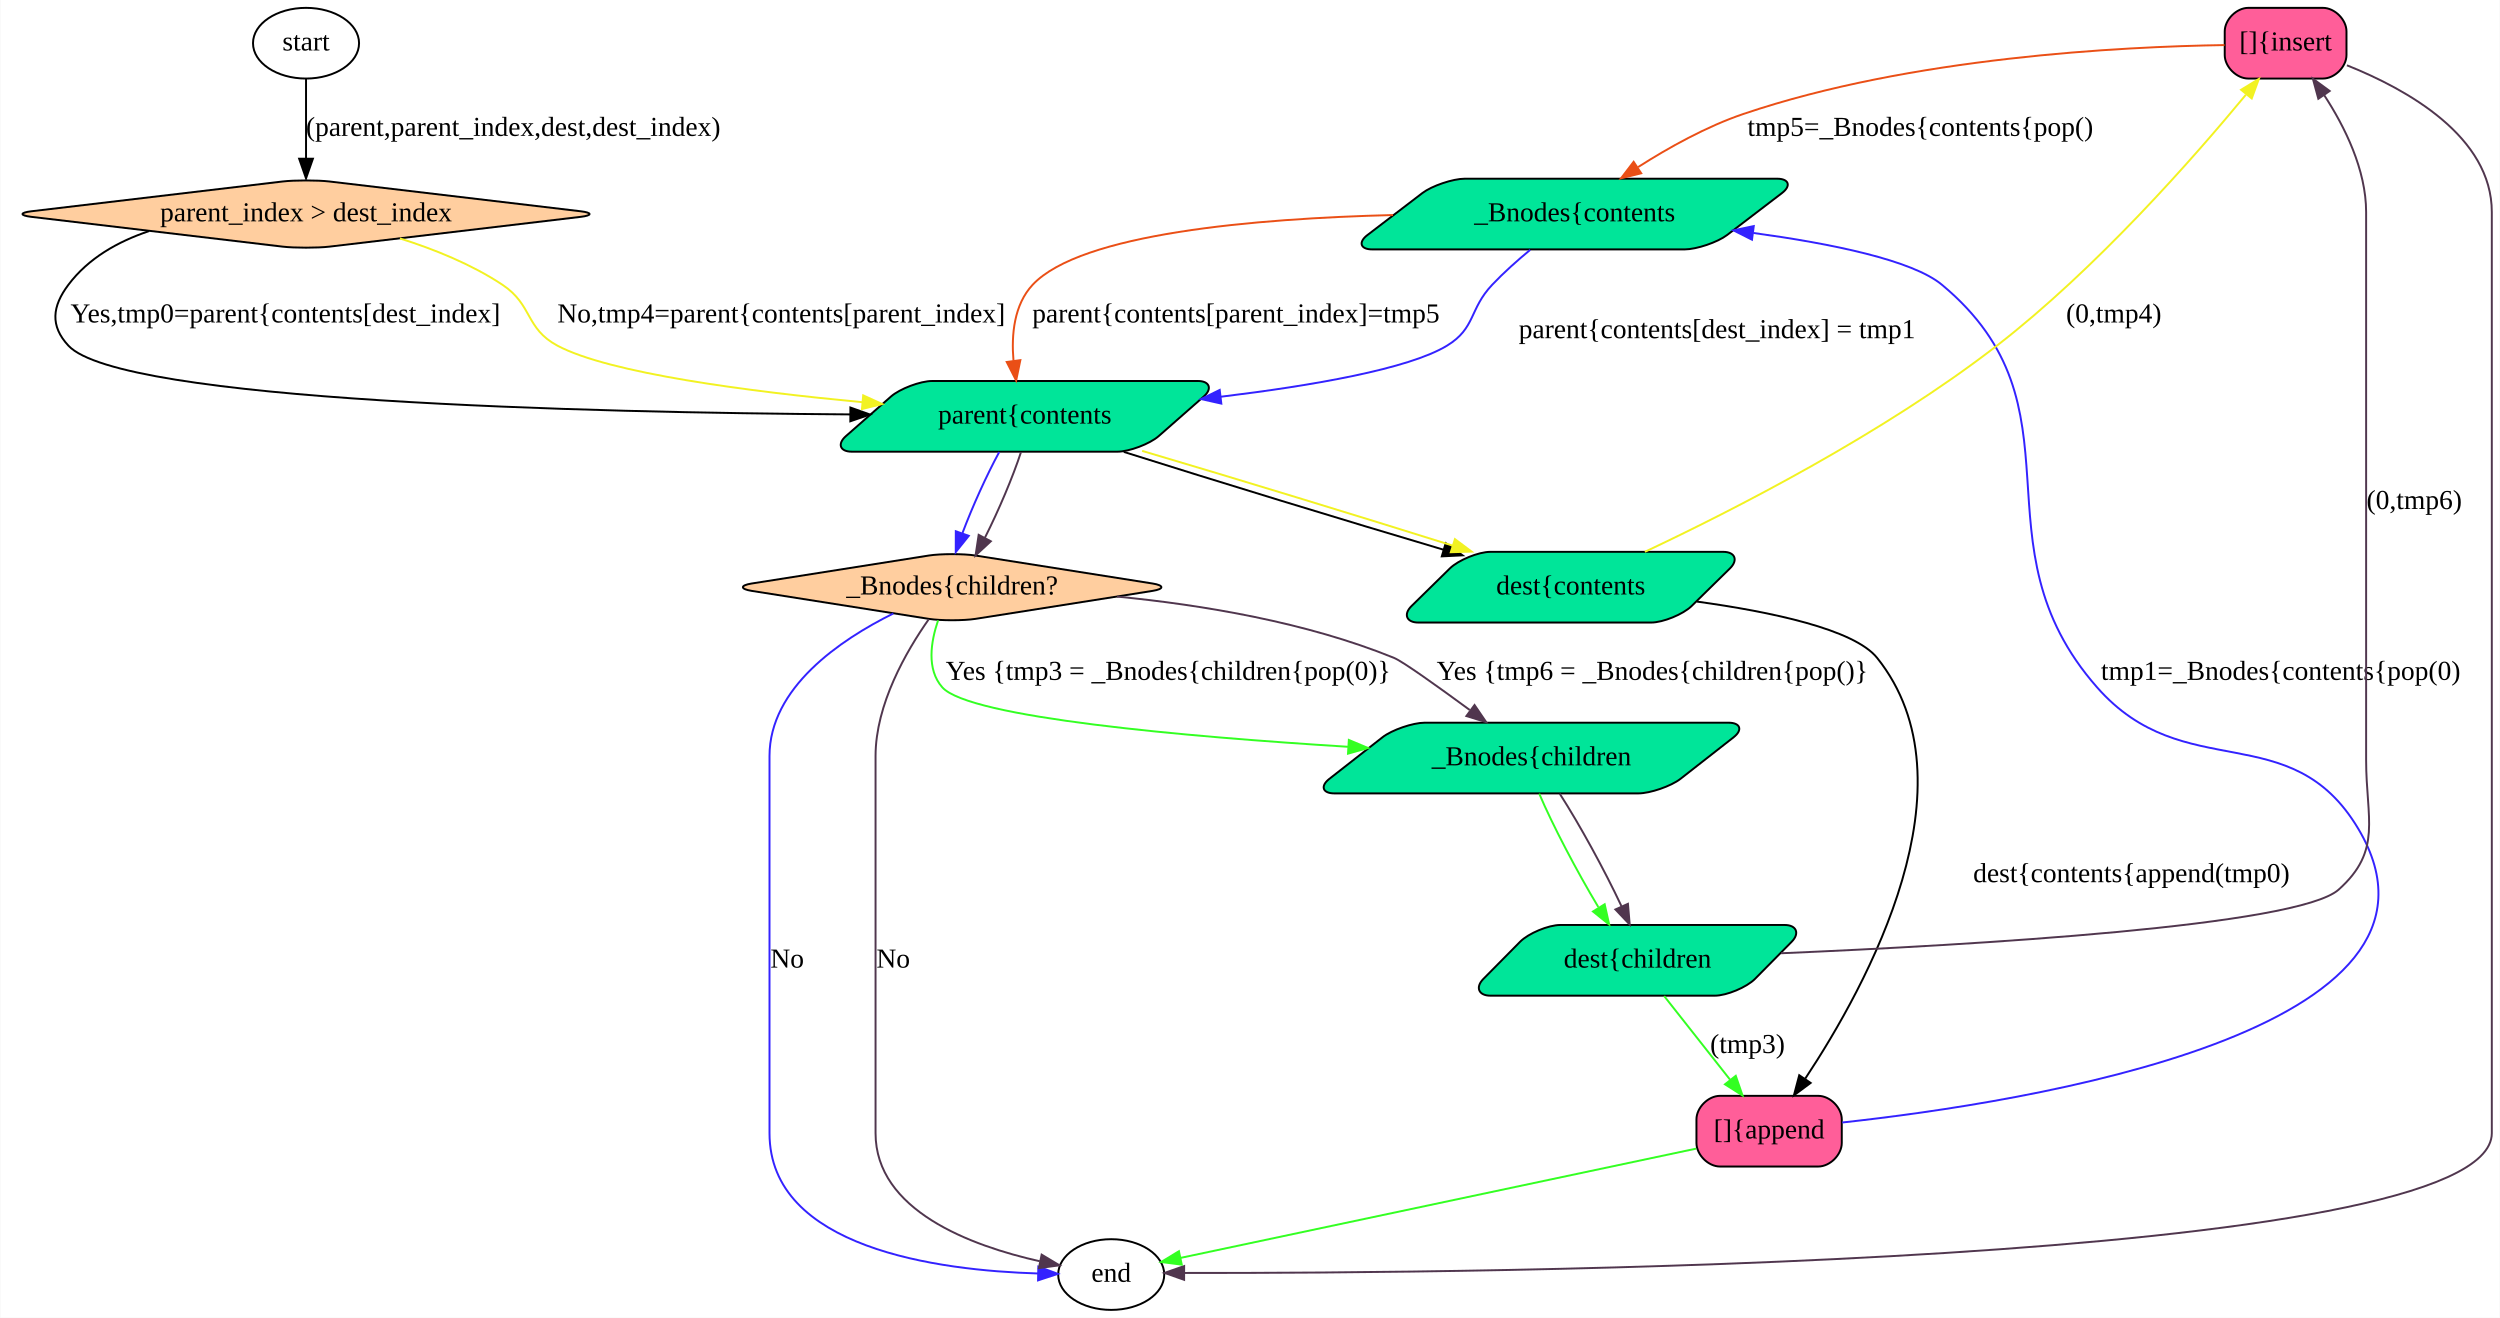
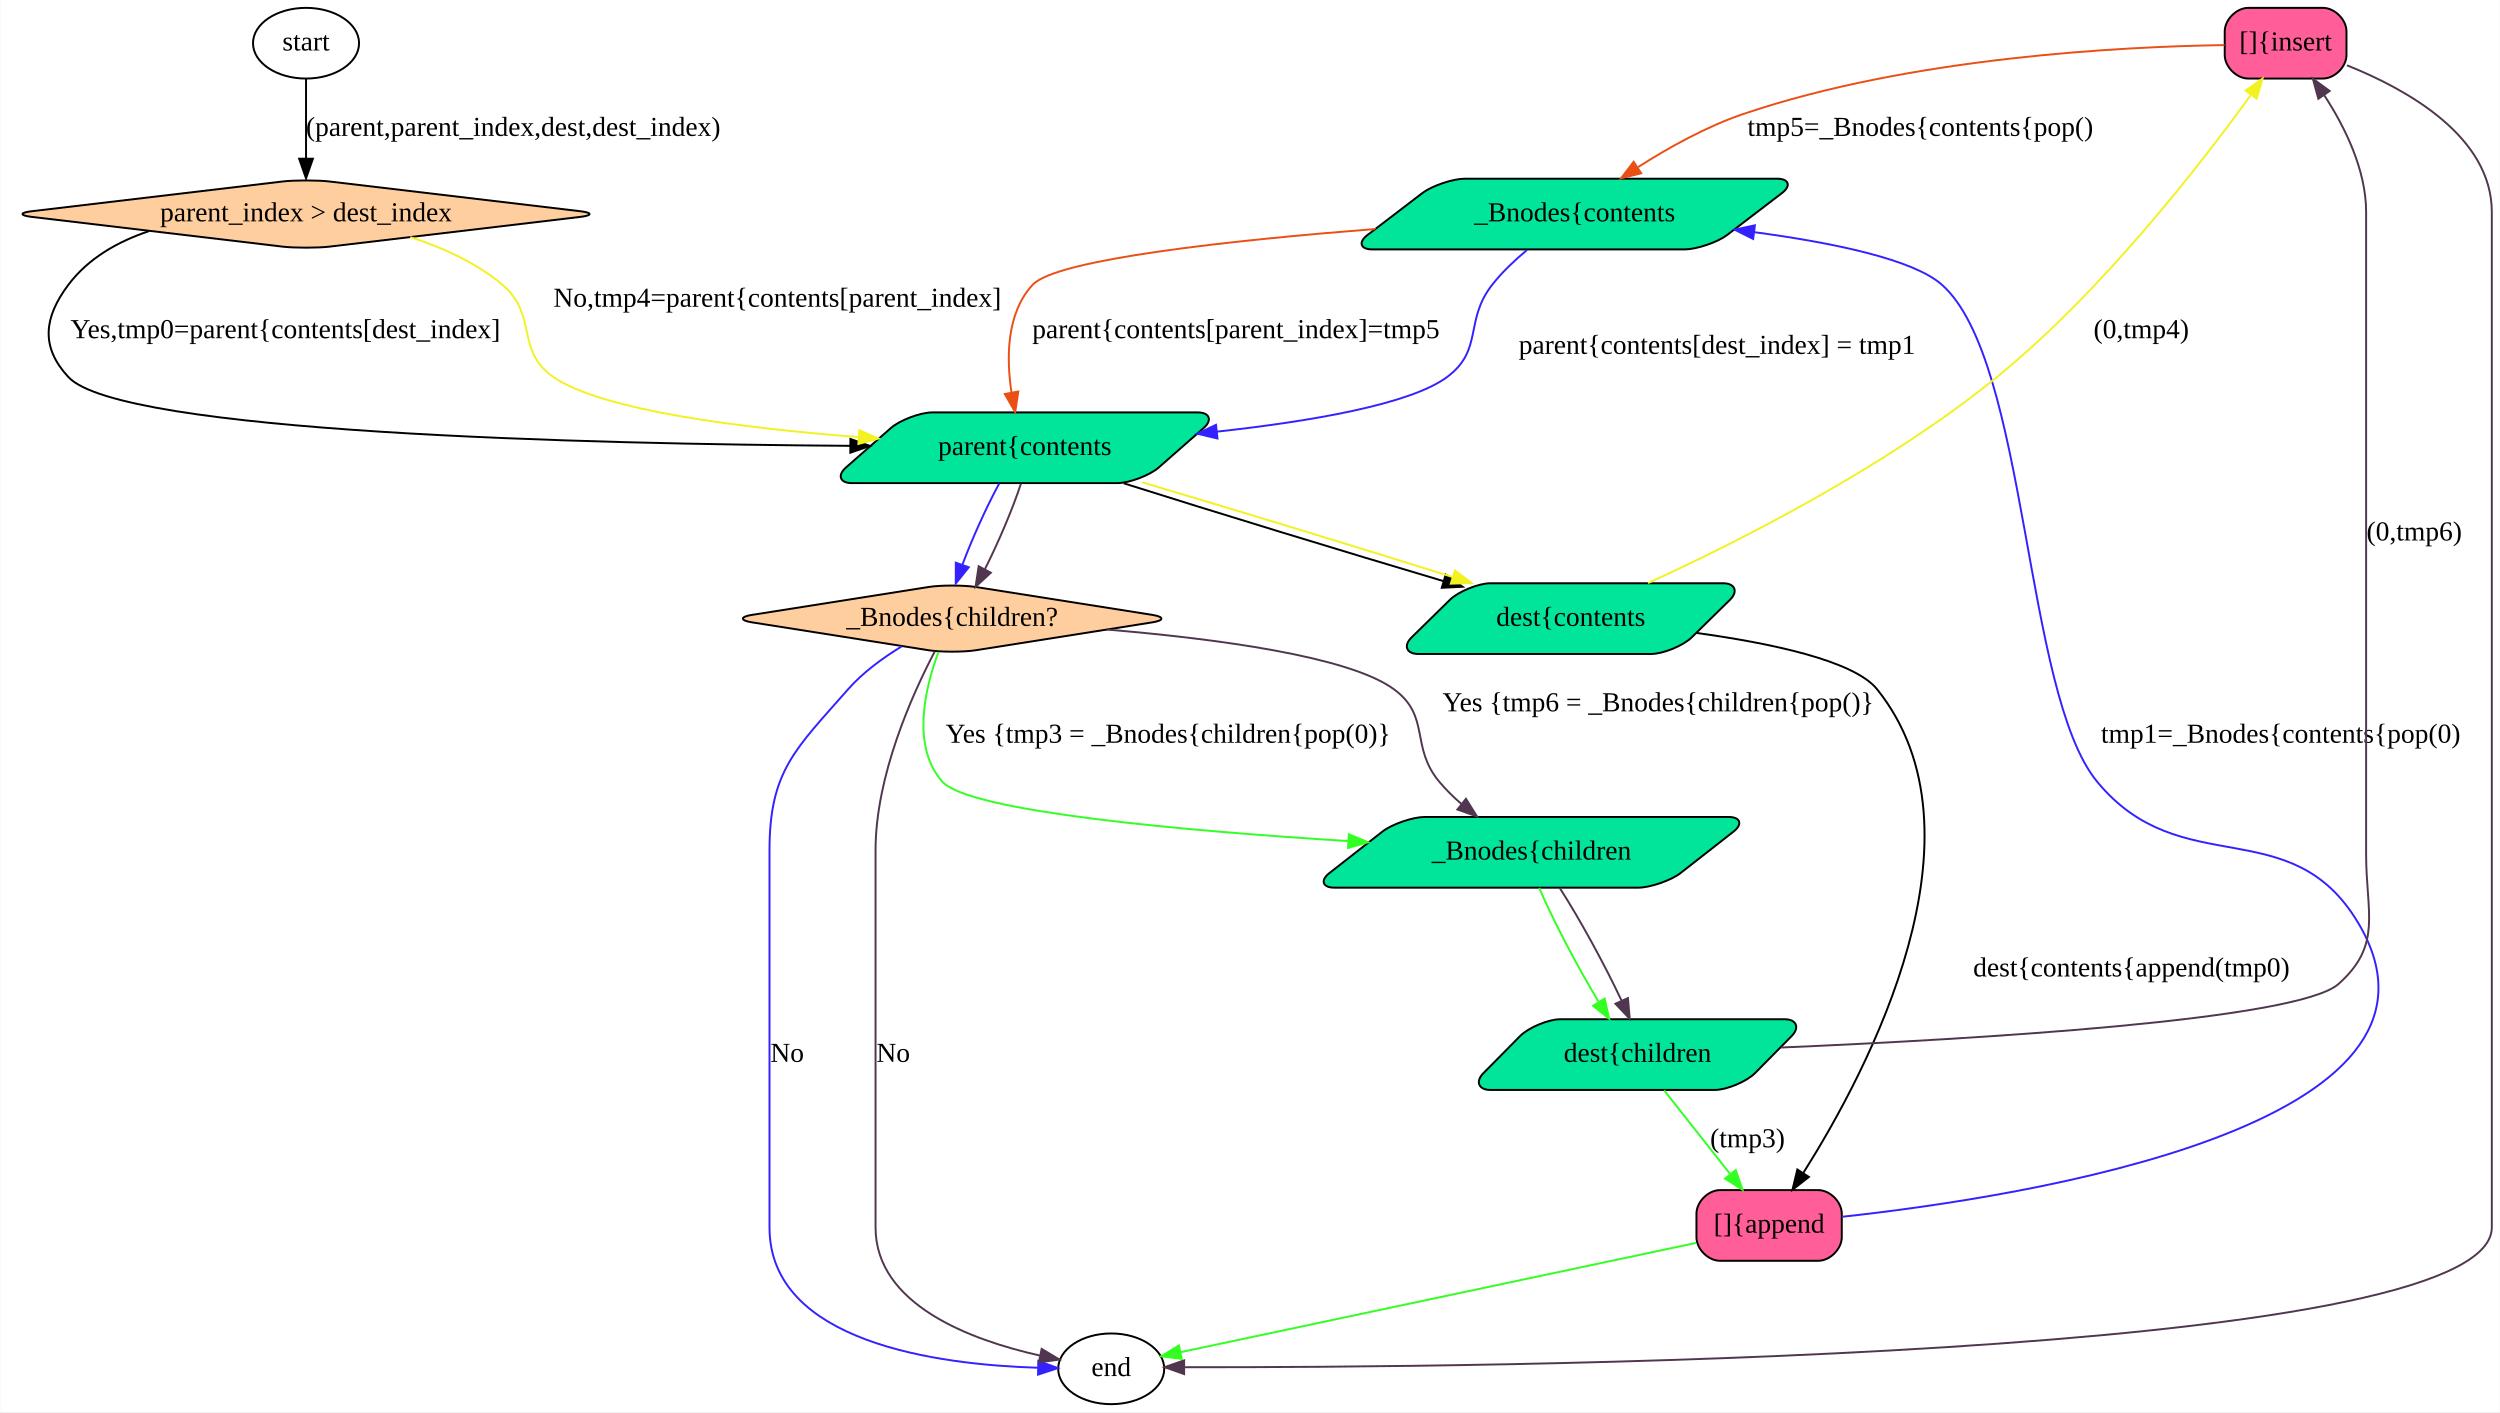
- <svg xmlns="http://www.w3.org/2000/svg" width="1273pt" height="671pt" viewBox="0.00 0.00 1272.66 671.00">
-   <g id="graph0" class="graph" transform="scale(1 1) rotate(0) translate(4 667)">
-     <polygon fill="white" stroke="none" points="-4,4 -4,-667 1268.66,-667 1268.66,4 -4,4" />
+ <svg xmlns="http://www.w3.org/2000/svg" width="1273pt" height="719pt" viewBox="0.00 0.00 1272.66 719.00">
+   <g id="graph0" class="graph" transform="scale(1 1) rotate(0) translate(4 715)">
+     <polygon fill="white" stroke="none" points="-4,4 -4,-715 1268.66,-715 1268.66,4 -4,4" />
    <g id="node1" class="node">
-       <path fill="#ff5e99" stroke="black" d="M1178.66,-663C1178.66,-663 1140.66,-663 1140.66,-663 1134.66,-663 1128.66,-657 1128.66,-651 1128.66,-651 1128.66,-639 1128.66,-639 1128.66,-633 1134.66,-627 1140.66,-627 1140.66,-627 1178.66,-627 1178.66,-627 1184.66,-627 1190.66,-633 1190.66,-639 1190.66,-639 1190.66,-651 1190.66,-651 1190.66,-657 1184.66,-663 1178.66,-663" />
-       <text text-anchor="middle" x="1159.66" y="-641.3" font-family="Times New Roman,serif" font-size="14.00">[]{insert</text>
+       <path fill="#ff5e99" stroke="black" d="M1178.66,-711C1178.66,-711 1140.66,-711 1140.66,-711 1134.66,-711 1128.66,-705 1128.66,-699 1128.66,-699 1128.66,-687 1128.66,-687 1128.66,-681 1134.66,-675 1140.66,-675 1140.66,-675 1178.66,-675 1178.66,-675 1184.66,-675 1190.66,-681 1190.66,-687 1190.66,-687 1190.66,-699 1190.66,-699 1190.66,-705 1184.66,-711 1178.66,-711" />
+       <text text-anchor="middle" x="1159.66" y="-689.3" font-family="Times New Roman,serif" font-size="14.00">[]{insert</text>
    </g>
    <g id="node6" class="node">
-       <path fill="#00e599" stroke="black" d="M900.773,-576C900.773,-576 741.656,-576 741.656,-576 735.656,-576 724.888,-572.357 720.121,-568.713 720.121,-568.713 692.084,-547.287 692.084,-547.287 687.317,-543.643 688.549,-540 694.549,-540 694.549,-540 853.666,-540 853.666,-540 859.666,-540 870.433,-543.643 875.201,-547.287 875.201,-547.287 903.238,-568.713 903.238,-568.713 908.005,-572.357 906.773,-576 900.773,-576" />
-       <text text-anchor="middle" x="797.661" y="-554.3" font-family="Times New Roman,serif" font-size="14.00">_Bnodes{contents</text>
+       <path fill="#00e599" stroke="black" d="M900.773,-624C900.773,-624 741.656,-624 741.656,-624 735.656,-624 724.888,-620.357 720.121,-616.713 720.121,-616.713 692.084,-595.287 692.084,-595.287 687.317,-591.643 688.549,-588 694.549,-588 694.549,-588 853.666,-588 853.666,-588 859.666,-588 870.433,-591.643 875.201,-595.287 875.201,-595.287 903.238,-616.713 903.238,-616.713 908.005,-620.357 906.773,-624 900.773,-624" />
+       <text text-anchor="middle" x="797.661" y="-602.3" font-family="Times New Roman,serif" font-size="14.00">_Bnodes{contents</text>
    </g>
    <g id="edge16" class="edge">
-       <path fill="none" stroke="#ea4f16" d="M1128.55,-644.048C1076.47,-643.257 968.986,-637.881 883.661,-609 864.789,-602.612 845.463,-591.828 829.923,-581.907" />
-       <polygon fill="#ea4f16" stroke="#ea4f16" points="831.523,-578.771 821.243,-576.206 827.679,-584.621 831.523,-578.771" />
-       <text text-anchor="middle" x="973.661" y="-597.8" font-family="Times New Roman,serif" font-size="14.00">tmp5=_Bnodes{contents{pop()</text>
+       <path fill="none" stroke="#ea4f16" d="M1128.55,-692.048C1076.47,-691.257 968.986,-685.881 883.661,-657 864.789,-650.612 845.463,-639.828 829.923,-629.907" />
+       <polygon fill="#ea4f16" stroke="#ea4f16" points="831.523,-626.771 821.243,-624.206 827.679,-632.621 831.523,-626.771" />
+       <text text-anchor="middle" x="973.661" y="-645.8" font-family="Times New Roman,serif" font-size="14.00">tmp5=_Bnodes{contents{pop()</text>
    </g>
    <g id="node11" class="node">
      <ellipse fill="none" stroke="black" cx="561.661" cy="-18" rx="27" ry="18" />
      <text text-anchor="middle" x="561.661" y="-14.3" font-family="Times New Roman,serif" font-size="14.00">end</text>
    </g>
    <g id="edge23" class="edge">
-       <path fill="none" stroke="#50364e" d="M1190.88,-633.747C1221.83,-621.383 1264.66,-597.347 1264.66,-559 1264.66,-559 1264.66,-559 1264.66,-90 1264.66,-22.459 744.351,-18.581 598.984,-18.815" />
+       <path fill="none" stroke="#50364e" d="M1190.88,-681.747C1221.83,-669.383 1264.66,-645.347 1264.66,-607 1264.66,-607 1264.66,-607 1264.66,-90 1264.66,-22.459 744.351,-18.581 598.984,-18.815" />
      <polygon fill="#50364e" stroke="#50364e" points="598.78,-15.316 588.789,-18.84 598.797,-22.316 598.78,-15.316" />
    </g>
    <g id="node2" class="node">
      <path fill="#ff5e99" stroke="black" d="M921.661,-109C921.661,-109 871.661,-109 871.661,-109 865.661,-109 859.661,-103 859.661,-97 859.661,-97 859.661,-85 859.661,-85 859.661,-79 865.661,-73 871.661,-73 871.661,-73 921.661,-73 921.661,-73 927.661,-73 933.661,-79 933.661,-85 933.661,-85 933.661,-97 933.661,-97 933.661,-103 927.661,-109 921.661,-109" />
      <text text-anchor="middle" x="896.661" y="-87.3" font-family="Times New Roman,serif" font-size="14.00">[]{append</text>
    </g>
    <g id="edge5" class="edge">
-       <path fill="none" stroke="#3322ff" d="M933.916,-95.426C1027.05,-105.599 1258.23,-141.657 1196.66,-245 1162.26,-302.745 1108.04,-266.52 1063.66,-317 999.187,-390.329 1059.72,-459.547 984.661,-522 969.623,-534.513 928.46,-542.94 888.571,-548.383" />
-       <polygon fill="#3322ff" stroke="#3322ff" points="887.936,-544.936 878.474,-549.703 888.843,-551.877 887.936,-544.936" />
-       <text text-anchor="middle" x="1157.16" y="-320.8" font-family="Times New Roman,serif" font-size="14.00">tmp1=_Bnodes{contents{pop(0)</text>
+       <path fill="none" stroke="#3322ff" d="M933.916,-95.426C1027.05,-105.599 1258.23,-141.657 1196.66,-245 1162.26,-302.745 1106.38,-265.101 1063.66,-317 1026.23,-362.477 1028.69,-530.872 984.661,-570 970.067,-582.971 929.067,-591.426 889.164,-596.77" />
+       <polygon fill="#3322ff" stroke="#3322ff" points="888.535,-593.322 879.06,-598.063 889.423,-600.266 888.535,-593.322" />
+       <text text-anchor="middle" x="1157.16" y="-336.8" font-family="Times New Roman,serif" font-size="14.00">tmp1=_Bnodes{contents{pop(0)</text>
    </g>
    <g id="edge12" class="edge">
      <path fill="none" stroke="#33ff22" d="M859.53,-82.13C794.498,-68.347 660.85,-40.022 597.059,-26.502" />
      <polygon fill="#33ff22" stroke="#33ff22" points="597.587,-23.037 587.079,-24.387 596.136,-29.884 597.587,-23.037" />
    </g>
    <g id="node3" class="node">
-       <path fill="#00e599" stroke="black" d="M873.314,-386C873.314,-386 754.696,-386 754.696,-386 748.696,-386 738.414,-381.798 734.131,-377.595 734.131,-377.595 714.574,-358.405 714.574,-358.405 710.291,-354.202 712.008,-350 718.008,-350 718.008,-350 836.626,-350 836.626,-350 842.626,-350 852.908,-354.202 857.191,-358.405 857.191,-358.405 876.748,-377.595 876.748,-377.595 881.031,-381.798 879.314,-386 873.314,-386" />
-       <text text-anchor="middle" x="795.661" y="-364.3" font-family="Times New Roman,serif" font-size="14.00">dest{contents</text>
+       <path fill="#00e599" stroke="black" d="M873.314,-418C873.314,-418 754.696,-418 754.696,-418 748.696,-418 738.414,-413.798 734.131,-409.595 734.131,-409.595 714.574,-390.405 714.574,-390.405 710.291,-386.202 712.008,-382 718.008,-382 718.008,-382 836.626,-382 836.626,-382 842.626,-382 852.908,-386.202 857.191,-390.405 857.191,-390.405 876.748,-409.595 876.748,-409.595 881.031,-413.798 879.314,-418 873.314,-418" />
+       <text text-anchor="middle" x="795.661" y="-396.3" font-family="Times New Roman,serif" font-size="14.00">dest{contents</text>
    </g>
    <g id="edge15" class="edge">
-       <path fill="none" stroke="#f2f222" d="M833.403,-386.014C878.385,-407.211 954.734,-446.155 1012.66,-491 1063.2,-530.122 1112.75,-586.49 1139.44,-618.759" />
-       <polygon fill="#f2f222" stroke="#f2f222" points="1136.99,-621.287 1146.04,-626.803 1142.41,-616.85 1136.99,-621.287" />
-       <text text-anchor="middle" x="1072.16" y="-502.8" font-family="Times New Roman,serif" font-size="14.00">(0,tmp4)</text>
+       <path fill="none" stroke="#f2f222" d="M835,-418.082C880.503,-438.933 956.364,-477.145 1012.66,-523 1066.31,-566.695 1116.39,-631.286 1141.95,-666.621" />
+       <polygon fill="#f2f222" stroke="#f2f222" points="1139.24,-668.85 1147.91,-674.944 1144.93,-664.775 1139.24,-668.85" />
+       <text text-anchor="middle" x="1086.16" y="-542.8" font-family="Times New Roman,serif" font-size="14.00">(0,tmp4)</text>
    </g>
    <g id="edge4" class="edge">
-       <path fill="none" stroke="black" d="M859.842,-360.679C897.527,-355.494 939.996,-346.572 951.661,-332 1002.86,-268.044 946.576,-165.34 915.045,-117.748" />
-       <polygon fill="black" stroke="black" points="917.799,-115.573 909.292,-109.258 912.004,-119.5 917.799,-115.573" />
+       <path fill="none" stroke="black" d="M859.842,-392.679C897.527,-387.494 939.996,-378.572 951.661,-364 1010.6,-290.377 947.247,-170.313 914.161,-117.875" />
+       <polygon fill="black" stroke="black" points="916.921,-115.696 908.562,-109.186 911.037,-119.487 916.921,-115.696" />
      <text text-anchor="middle" x="1081.16" y="-217.8" font-family="Times New Roman,serif" font-size="14.00">                dest{contents{append(tmp0)</text>
    </g>
    <g id="node4" class="node">
-       <path fill="#00e599" stroke="black" d="M605.778,-473C605.778,-473 470.514,-473 470.514,-473 464.514,-473 454.007,-469.04 449.5,-465.079 449.5,-465.079 426.558,-444.921 426.558,-444.921 422.051,-440.96 423.544,-437 429.544,-437 429.544,-437 564.808,-437 564.808,-437 570.808,-437 581.315,-440.96 585.822,-444.921 585.822,-444.921 608.764,-465.079 608.764,-465.079 613.271,-469.04 611.778,-473 605.778,-473" />
-       <text text-anchor="middle" x="517.661" y="-451.3" font-family="Times New Roman,serif" font-size="14.00">parent{contents</text>
+       <path fill="#00e599" stroke="black" d="M605.778,-505C605.778,-505 470.514,-505 470.514,-505 464.514,-505 454.007,-501.04 449.5,-497.079 449.5,-497.079 426.558,-476.921 426.558,-476.921 422.051,-472.96 423.544,-469 429.544,-469 429.544,-469 564.808,-469 564.808,-469 570.808,-469 581.315,-472.96 585.822,-476.921 585.822,-476.921 608.764,-497.079 608.764,-497.079 613.271,-501.04 611.778,-505 605.778,-505" />
+       <text text-anchor="middle" x="517.661" y="-483.3" font-family="Times New Roman,serif" font-size="14.00">parent{contents</text>
    </g>
    <g id="edge3" class="edge">
-       <path fill="none" stroke="black" d="M568.046,-436.901C613.735,-422.448 681.216,-401.805 730.885,-387.081" />
-       <polygon fill="black" stroke="black" points="731.972,-390.409 740.57,-384.218 729.988,-383.696 731.972,-390.409" />
+       <path fill="none" stroke="black" d="M568.046,-468.901C613.735,-454.448 681.216,-433.805 730.885,-419.081" />
+       <polygon fill="black" stroke="black" points="731.972,-422.409 740.57,-416.218 729.988,-415.696 731.972,-422.409" />
    </g>
    <g id="edge14" class="edge">
-       <path fill="none" stroke="#f2f222" d="M577.403,-437.409C624.105,-423.607 688.649,-403.91 735.464,-389.192" />
-       <polygon fill="#f2f222" stroke="#f2f222" points="736.687,-392.477 745.172,-386.131 734.582,-385.801 736.687,-392.477" />
+       <path fill="none" stroke="#f2f222" d="M577.403,-469.409C624.105,-455.607 688.649,-435.91 735.464,-421.192" />
+       <polygon fill="#f2f222" stroke="#f2f222" points="736.687,-424.477 745.172,-418.131 734.582,-417.801 736.687,-424.477" />
    </g>
    <g id="node9" class="node">
-       <path fill="#ffce9f" stroke="black" d="M468.808,-384.128C468.808,-384.128 378.563,-369.872 378.563,-369.872 372.636,-368.936 372.636,-367.064 378.563,-366.128 378.563,-366.128 468.808,-351.872 468.808,-351.872 474.734,-350.936 486.587,-350.936 492.514,-351.872 492.514,-351.872 582.759,-366.128 582.759,-366.128 588.685,-367.064 588.685,-368.936 582.759,-369.872 582.759,-369.872 492.514,-384.128 492.514,-384.128 486.587,-385.064 474.734,-385.064 468.808,-384.128" />
-       <text text-anchor="middle" x="480.661" y="-364.3" font-family="Times New Roman,serif" font-size="14.00">_Bnodes{children?</text>
+       <path fill="#ffce9f" stroke="black" d="M468.808,-416.128C468.808,-416.128 378.563,-401.872 378.563,-401.872 372.636,-400.936 372.636,-399.064 378.563,-398.128 378.563,-398.128 468.808,-383.872 468.808,-383.872 474.734,-382.936 486.587,-382.936 492.514,-383.872 492.514,-383.872 582.759,-398.128 582.759,-398.128 588.685,-399.064 588.685,-400.936 582.759,-401.872 582.759,-401.872 492.514,-416.128 492.514,-416.128 486.587,-417.064 474.734,-417.064 468.808,-416.128" />
+       <text text-anchor="middle" x="480.661" y="-396.3" font-family="Times New Roman,serif" font-size="14.00">_Bnodes{children?</text>
    </g>
    <g id="edge7" class="edge">
-       <path fill="none" stroke="#3322ff" d="M504.625,-436.799C498.19,-424.97 490.998,-409.03 485.92,-395.578" />
-       <polygon fill="#3322ff" stroke="#3322ff" points="489.127,-394.149 482.497,-385.885 482.527,-396.48 489.127,-394.149" />
+       <path fill="none" stroke="#3322ff" d="M504.625,-468.799C498.19,-456.97 490.998,-441.03 485.92,-427.578" />
+       <polygon fill="#3322ff" stroke="#3322ff" points="489.127,-426.149 482.497,-417.885 482.527,-428.48 489.127,-426.149" />
    </g>
    <g id="edge18" class="edge">
-       <path fill="none" stroke="#50364e" d="M515.722,-436.799C511.628,-424.265 504.367,-407.116 497.355,-393.201" />
-       <polygon fill="#50364e" stroke="#50364e" points="500.353,-391.383 492.583,-384.181 494.166,-394.657 500.353,-391.383" />
+       <path fill="none" stroke="#50364e" d="M515.722,-468.799C511.628,-456.265 504.367,-439.116 497.355,-425.201" />
+       <polygon fill="#50364e" stroke="#50364e" points="500.353,-423.383 492.583,-416.181 494.166,-426.657 500.353,-423.383" />
    </g>
    <g id="node5" class="node">
      <path fill="#00e599" stroke="black" d="M904.596,-196C904.596,-196 790.302,-196 790.302,-196 784.302,-196 774.084,-191.732 769.867,-187.465 769.867,-187.465 751.16,-168.535 751.16,-168.535 746.943,-164.268 748.725,-160 754.725,-160 754.725,-160 869.02,-160 869.02,-160 875.02,-160 885.238,-164.268 889.455,-168.535 889.455,-168.535 908.162,-187.465 908.162,-187.465 912.379,-191.732 910.596,-196 904.596,-196" />
      <text text-anchor="middle" x="829.661" y="-174.3" font-family="Times New Roman,serif" font-size="14.00">dest{children</text>
    </g>
    <g id="edge22" class="edge">
-       <path fill="none" stroke="#50364e" d="M902.724,-181.604C1001.02,-185.793 1165.98,-195.498 1186.66,-214 1209.01,-233.991 1200.66,-250.014 1200.66,-280 1200.66,-559 1200.66,-559 1200.66,-559 1200.66,-580.565 1189.82,-602.425 1179.29,-618.576" />
-       <polygon fill="#50364e" stroke="#50364e" points="1176.33,-616.702 1173.54,-626.923 1182.1,-620.672 1176.33,-616.702" />
-       <text text-anchor="middle" x="1225.16" y="-407.8" font-family="Times New Roman,serif" font-size="14.00">(0,tmp6)</text>
+       <path fill="none" stroke="#50364e" d="M902.724,-181.604C1001.02,-185.793 1165.98,-195.498 1186.66,-214 1209.01,-233.991 1200.66,-250.014 1200.66,-280 1200.66,-607 1200.66,-607 1200.66,-607 1200.66,-628.565 1189.82,-650.425 1179.29,-666.576" />
+       <polygon fill="#50364e" stroke="#50364e" points="1176.33,-664.702 1173.54,-674.923 1182.1,-668.672 1176.33,-664.702" />
+       <text text-anchor="middle" x="1225.16" y="-439.8" font-family="Times New Roman,serif" font-size="14.00">(0,tmp6)</text>
    </g>
    <g id="edge11" class="edge">
      <path fill="none" stroke="#33ff22" d="M843.219,-159.799C852.846,-147.587 865.926,-130.992 876.736,-117.278" />
      <polygon fill="#33ff22" stroke="#33ff22" points="879.681,-119.196 883.123,-109.175 874.183,-114.862 879.681,-119.196" />
      <text text-anchor="middle" x="885.661" y="-130.8" font-family="Times New Roman,serif" font-size="14.00">(tmp3)</text>
    </g>
    <g id="edge6" class="edge">
-       <path fill="none" stroke="#3322ff" d="M774.986,-539.767C768.462,-534.377 761.529,-528.208 755.661,-522 743.877,-509.532 747.314,-499.922 732.661,-491 713.1,-479.09 663.926,-470.615 617.537,-464.991" />
-       <polygon fill="#3322ff" stroke="#3322ff" points="617.723,-461.489 607.383,-463.799 616.907,-468.442 617.723,-461.489" />
-       <text text-anchor="middle" x="870.161" y="-494.8" font-family="Times New Roman,serif" font-size="14.00">       parent{contents[dest_index] = tmp1</text>
+       <path fill="none" stroke="#3322ff" d="M773.364,-587.69C767.095,-582.477 760.702,-576.421 755.661,-570 741.3,-551.708 751.335,-536.861 732.661,-523 713.879,-509.059 663.048,-500.418 615.526,-495.211" />
+       <polygon fill="#3322ff" stroke="#3322ff" points="615.759,-491.717 605.448,-494.152 615.027,-498.678 615.759,-491.717" />
+       <text text-anchor="middle" x="870.161" y="-534.8" font-family="Times New Roman,serif" font-size="14.00">       parent{contents[dest_index] = tmp1</text>
    </g>
    <g id="edge17" class="edge">
-       <path fill="none" stroke="#ea4f16" d="M705.142,-557.507C634.821,-555.736 546.133,-548.133 521.661,-522 512.188,-511.884 510.76,-496.631 511.896,-483.336" />
-       <polygon fill="#ea4f16" stroke="#ea4f16" points="515.391,-483.606 513.252,-473.229 508.454,-482.675 515.391,-483.606" />
-       <text text-anchor="middle" x="625.161" y="-502.8" font-family="Times New Roman,serif" font-size="14.00">parent{contents[parent_index]=tmp5</text>
+       <path fill="none" stroke="#ea4f16" d="M695.966,-598.394C622.326,-592.569 533.676,-582.983 521.661,-570 508.308,-555.571 508.183,-532.887 510.908,-515.031" />
+       <polygon fill="#ea4f16" stroke="#ea4f16" points="514.352,-515.65 512.763,-505.175 507.473,-514.355 514.352,-515.65" />
+       <text text-anchor="middle" x="625.161" y="-542.8" font-family="Times New Roman,serif" font-size="14.00">parent{contents[parent_index]=tmp5</text>
    </g>
    <g id="node7" class="node">
      <path fill="#00e599" stroke="black" d="M876.055,-299C876.055,-299 721.261,-299 721.261,-299 715.261,-299 704.537,-295.302 699.812,-291.604 699.812,-291.604 672.717,-270.396 672.717,-270.396 667.992,-266.698 669.267,-263 675.267,-263 675.267,-263 830.06,-263 830.06,-263 836.06,-263 846.785,-266.698 851.51,-270.396 851.51,-270.396 878.605,-291.604 878.605,-291.604 883.33,-295.302 882.055,-299 876.055,-299" />
      <text text-anchor="middle" x="775.661" y="-277.3" font-family="Times New Roman,serif" font-size="14.00">_Bnodes{children</text>
    </g>
    <g id="edge10" class="edge">
      <path fill="none" stroke="#33ff22" d="M779.604,-262.867C786.322,-247.051 798.744,-223.332 809.682,-205.15" />
      <polygon fill="#33ff22" stroke="#33ff22" points="812.927,-206.559 815.229,-196.217 806.98,-202.866 812.927,-206.559" />
    </g>
    <g id="edge21" class="edge">
      <path fill="none" stroke="#50364e" d="M790.038,-262.867C800.139,-247.196 812.937,-223.766 821.442,-205.651" />
      <polygon fill="#50364e" stroke="#50364e" points="824.775,-206.773 825.682,-196.217 818.39,-203.904 824.775,-206.773" />
    </g>
    <g id="node8" class="node">
-       <path fill="#ffce9f" stroke="black" d="M139.744,-574.587C139.744,-574.587 11.755,-559.413 11.755,-559.413 5.797,-558.706 5.797,-557.294 11.755,-556.587 11.755,-556.587 139.744,-541.413 139.744,-541.413 145.703,-540.706 157.619,-540.706 163.577,-541.413 163.577,-541.413 291.566,-556.587 291.566,-556.587 297.525,-557.294 297.525,-558.706 291.566,-559.413 291.566,-559.413 163.577,-574.587 163.577,-574.587 157.619,-575.294 145.703,-575.294 139.744,-574.587" />
-       <text text-anchor="middle" x="151.661" y="-554.3" font-family="Times New Roman,serif" font-size="14.00">parent_index &gt; dest_index</text>
+       <path fill="#ffce9f" stroke="black" d="M139.744,-622.587C139.744,-622.587 11.755,-607.413 11.755,-607.413 5.797,-606.706 5.797,-605.294 11.755,-604.587 11.755,-604.587 139.744,-589.413 139.744,-589.413 145.703,-588.706 157.619,-588.706 163.577,-589.413 163.577,-589.413 291.566,-604.587 291.566,-604.587 297.525,-605.294 297.525,-606.706 291.566,-607.413 291.566,-607.413 163.577,-622.587 163.577,-622.587 157.619,-623.294 145.703,-623.294 139.744,-622.587" />
+       <text text-anchor="middle" x="151.661" y="-602.3" font-family="Times New Roman,serif" font-size="14.00">parent_index &gt; dest_index</text>
    </g>
    <g id="edge2" class="edge">
-       <path fill="none" stroke="black" d="M71.757,-549.336C55.757,-543.989 40.779,-535.46 30.661,-522 22.382,-510.987 21.274,-501.086 30.661,-491 57.132,-462.558 295.492,-456.903 428.651,-455.985" />
-       <polygon fill="black" stroke="black" points="428.86,-459.483 438.838,-455.922 428.817,-452.484 428.86,-459.483" />
-       <text text-anchor="middle" x="141.161" y="-502.8" font-family="Times New Roman,serif" font-size="14.00">Yes,tmp0=parent{contents[dest_index]</text>
+       <path fill="none" stroke="black" d="M71.757,-597.336C55.757,-591.989 40.779,-583.46 30.661,-570 18.109,-553.303 16.43,-538.291 30.661,-523 57.132,-494.558 295.492,-488.903 428.651,-487.985" />
+       <polygon fill="black" stroke="black" points="428.86,-491.483 438.838,-487.922 428.817,-484.484 428.86,-491.483" />
+       <text text-anchor="middle" x="141.161" y="-542.8" font-family="Times New Roman,serif" font-size="14.00">Yes,tmp0=parent{contents[dest_index]</text>
    </g>
    <g id="edge13" class="edge">
-       <path fill="none" stroke="#f2f222" d="M199.467,-545.593C216.798,-540.123 235.957,-532.434 251.661,-522 267.125,-511.726 263.289,-499.756 279.661,-491 305.978,-476.925 377.089,-467.657 434.777,-462.216" />
-       <polygon fill="#f2f222" stroke="#f2f222" points="435.371,-465.676 445.01,-461.277 434.732,-458.705 435.371,-465.676" />
-       <text text-anchor="middle" x="393.661" y="-502.8" font-family="Times New Roman,serif" font-size="14.00">No,tmp4=parent{contents[parent_index]</text>
+       <path fill="none" stroke="#f2f222" d="M204.725,-594.257C221.095,-588.998 238.308,-581.272 251.661,-570 269.903,-554.601 258.028,-536.581 277.661,-523 302.417,-505.875 374.384,-496.961 433.104,-492.429" />
+       <polygon fill="#f2f222" stroke="#f2f222" points="433.436,-495.914 443.151,-491.685 432.92,-488.933 433.436,-495.914" />
+       <text text-anchor="middle" x="391.661" y="-558.8" font-family="Times New Roman,serif" font-size="14.00">No,tmp4=parent{contents[parent_index]</text>
    </g>
    <g id="edge9" class="edge">
-       <path fill="none" stroke="#33ff22" d="M473.51,-351.125C469.797,-340.221 467.541,-326.123 475.661,-317 489.362,-301.608 599.35,-291.922 682.211,-286.738" />
+       <path fill="none" stroke="#33ff22" d="M473.647,-382.938C466.862,-364.619 459.73,-334.898 475.661,-317 489.362,-301.608 599.35,-291.922 682.211,-286.738" />
      <polygon fill="#33ff22" stroke="#33ff22" points="682.661,-290.217 692.429,-286.113 682.234,-283.23 682.661,-290.217" />
-       <text text-anchor="middle" x="590.661" y="-320.8" font-family="Times New Roman,serif" font-size="14.00">Yes {tmp3 = _Bnodes{children{pop(0)}</text>
+       <text text-anchor="middle" x="590.661" y="-336.8" font-family="Times New Roman,serif" font-size="14.00">Yes {tmp3 = _Bnodes{children{pop(0)}</text>
    </g>
    <g id="edge20" class="edge">
-       <path fill="none" stroke="#50364e" d="M564.626,-363.216C608.028,-358.982 661.095,-350.178 705.661,-332 710.106,-330.187 727.747,-317.58 744.205,-305.481" />
-       <polygon fill="#50364e" stroke="#50364e" points="746.663,-308.016 752.628,-299.26 742.504,-302.386 746.663,-308.016" />
-       <text text-anchor="middle" x="837.161" y="-320.8" font-family="Times New Roman,serif" font-size="14.00">Yes {tmp6 = _Bnodes{children{pop()}</text>
+       <path fill="none" stroke="#50364e" d="M559.596,-394.411C614.893,-389.785 682.826,-380.825 705.661,-364 724.384,-350.205 713.806,-334.893 728.661,-317 731.987,-312.993 735.863,-309.19 739.934,-305.668" />
+       <polygon fill="#50364e" stroke="#50364e" points="742.306,-308.253 747.914,-299.264 737.924,-302.793 742.306,-308.253" />
+       <text text-anchor="middle" x="840.161" y="-352.8" font-family="Times New Roman,serif" font-size="14.00">Yes {tmp6 = _Bnodes{children{pop()}</text>
    </g>
    <g id="edge8" class="edge">
-       <path fill="none" stroke="#3322ff" d="M450.723,-354.617C423.536,-341.145 387.661,-316.779 387.661,-282 387.661,-282 387.661,-282 387.661,-90 387.661,-31.395 473.326,-20.076 524.44,-18.539" />
+       <path fill="none" stroke="#3322ff" d="M455.068,-385.915C445.588,-380.152 435.3,-372.701 427.661,-364 400.908,-333.528 387.661,-322.549 387.661,-282 387.661,-282 387.661,-282 387.661,-90 387.661,-31.395 473.326,-20.076 524.44,-18.539" />
      <polygon fill="#3322ff" stroke="#3322ff" points="524.542,-22.038 534.473,-18.348 524.409,-15.039 524.542,-22.038" />
      <text text-anchor="middle" x="396.661" y="-174.3" font-family="Times New Roman,serif" font-size="14.00">No</text>
    </g>
    <g id="edge19" class="edge">
-       <path fill="none" stroke="#50364e" d="M468.748,-351.674C457.279,-335.354 441.661,-308.303 441.661,-282 441.661,-282 441.661,-282 441.661,-90 441.661,-50.673 489.99,-32.667 525.307,-24.759" />
+       <path fill="none" stroke="#50364e" d="M471.811,-383.278C460.305,-361.321 441.661,-319.898 441.661,-282 441.661,-282 441.661,-282 441.661,-90 441.661,-50.673 489.99,-32.667 525.307,-24.759" />
      <polygon fill="#50364e" stroke="#50364e" points="526.235,-28.141 535.326,-22.701 524.827,-21.284 526.235,-28.141" />
      <text text-anchor="middle" x="450.661" y="-174.3" font-family="Times New Roman,serif" font-size="14.00">No</text>
    </g>
    <g id="node10" class="node">
-       <ellipse fill="none" stroke="black" cx="151.661" cy="-645" rx="27" ry="18" />
-       <text text-anchor="middle" x="151.661" y="-641.3" font-family="Times New Roman,serif" font-size="14.00">start</text>
+       <ellipse fill="none" stroke="black" cx="151.661" cy="-693" rx="27" ry="18" />
+       <text text-anchor="middle" x="151.661" y="-689.3" font-family="Times New Roman,serif" font-size="14.00">start</text>
    </g>
    <g id="edge1" class="edge">
-       <path fill="none" stroke="black" d="M151.661,-626.799C151.661,-615.163 151.661,-599.548 151.661,-586.237" />
-       <polygon fill="black" stroke="black" points="155.161,-586.175 151.661,-576.175 148.161,-586.175 155.161,-586.175" />
-       <text text-anchor="middle" x="257.161" y="-597.8" font-family="Times New Roman,serif" font-size="14.00">(parent,parent_index,dest,dest_index)</text>
+       <path fill="none" stroke="black" d="M151.661,-674.799C151.661,-663.163 151.661,-647.548 151.661,-634.237" />
+       <polygon fill="black" stroke="black" points="155.161,-634.175 151.661,-624.175 148.161,-634.175 155.161,-634.175" />
+       <text text-anchor="middle" x="257.161" y="-645.8" font-family="Times New Roman,serif" font-size="14.00">(parent,parent_index,dest,dest_index)</text>
    </g>
  </g>
</svg>
